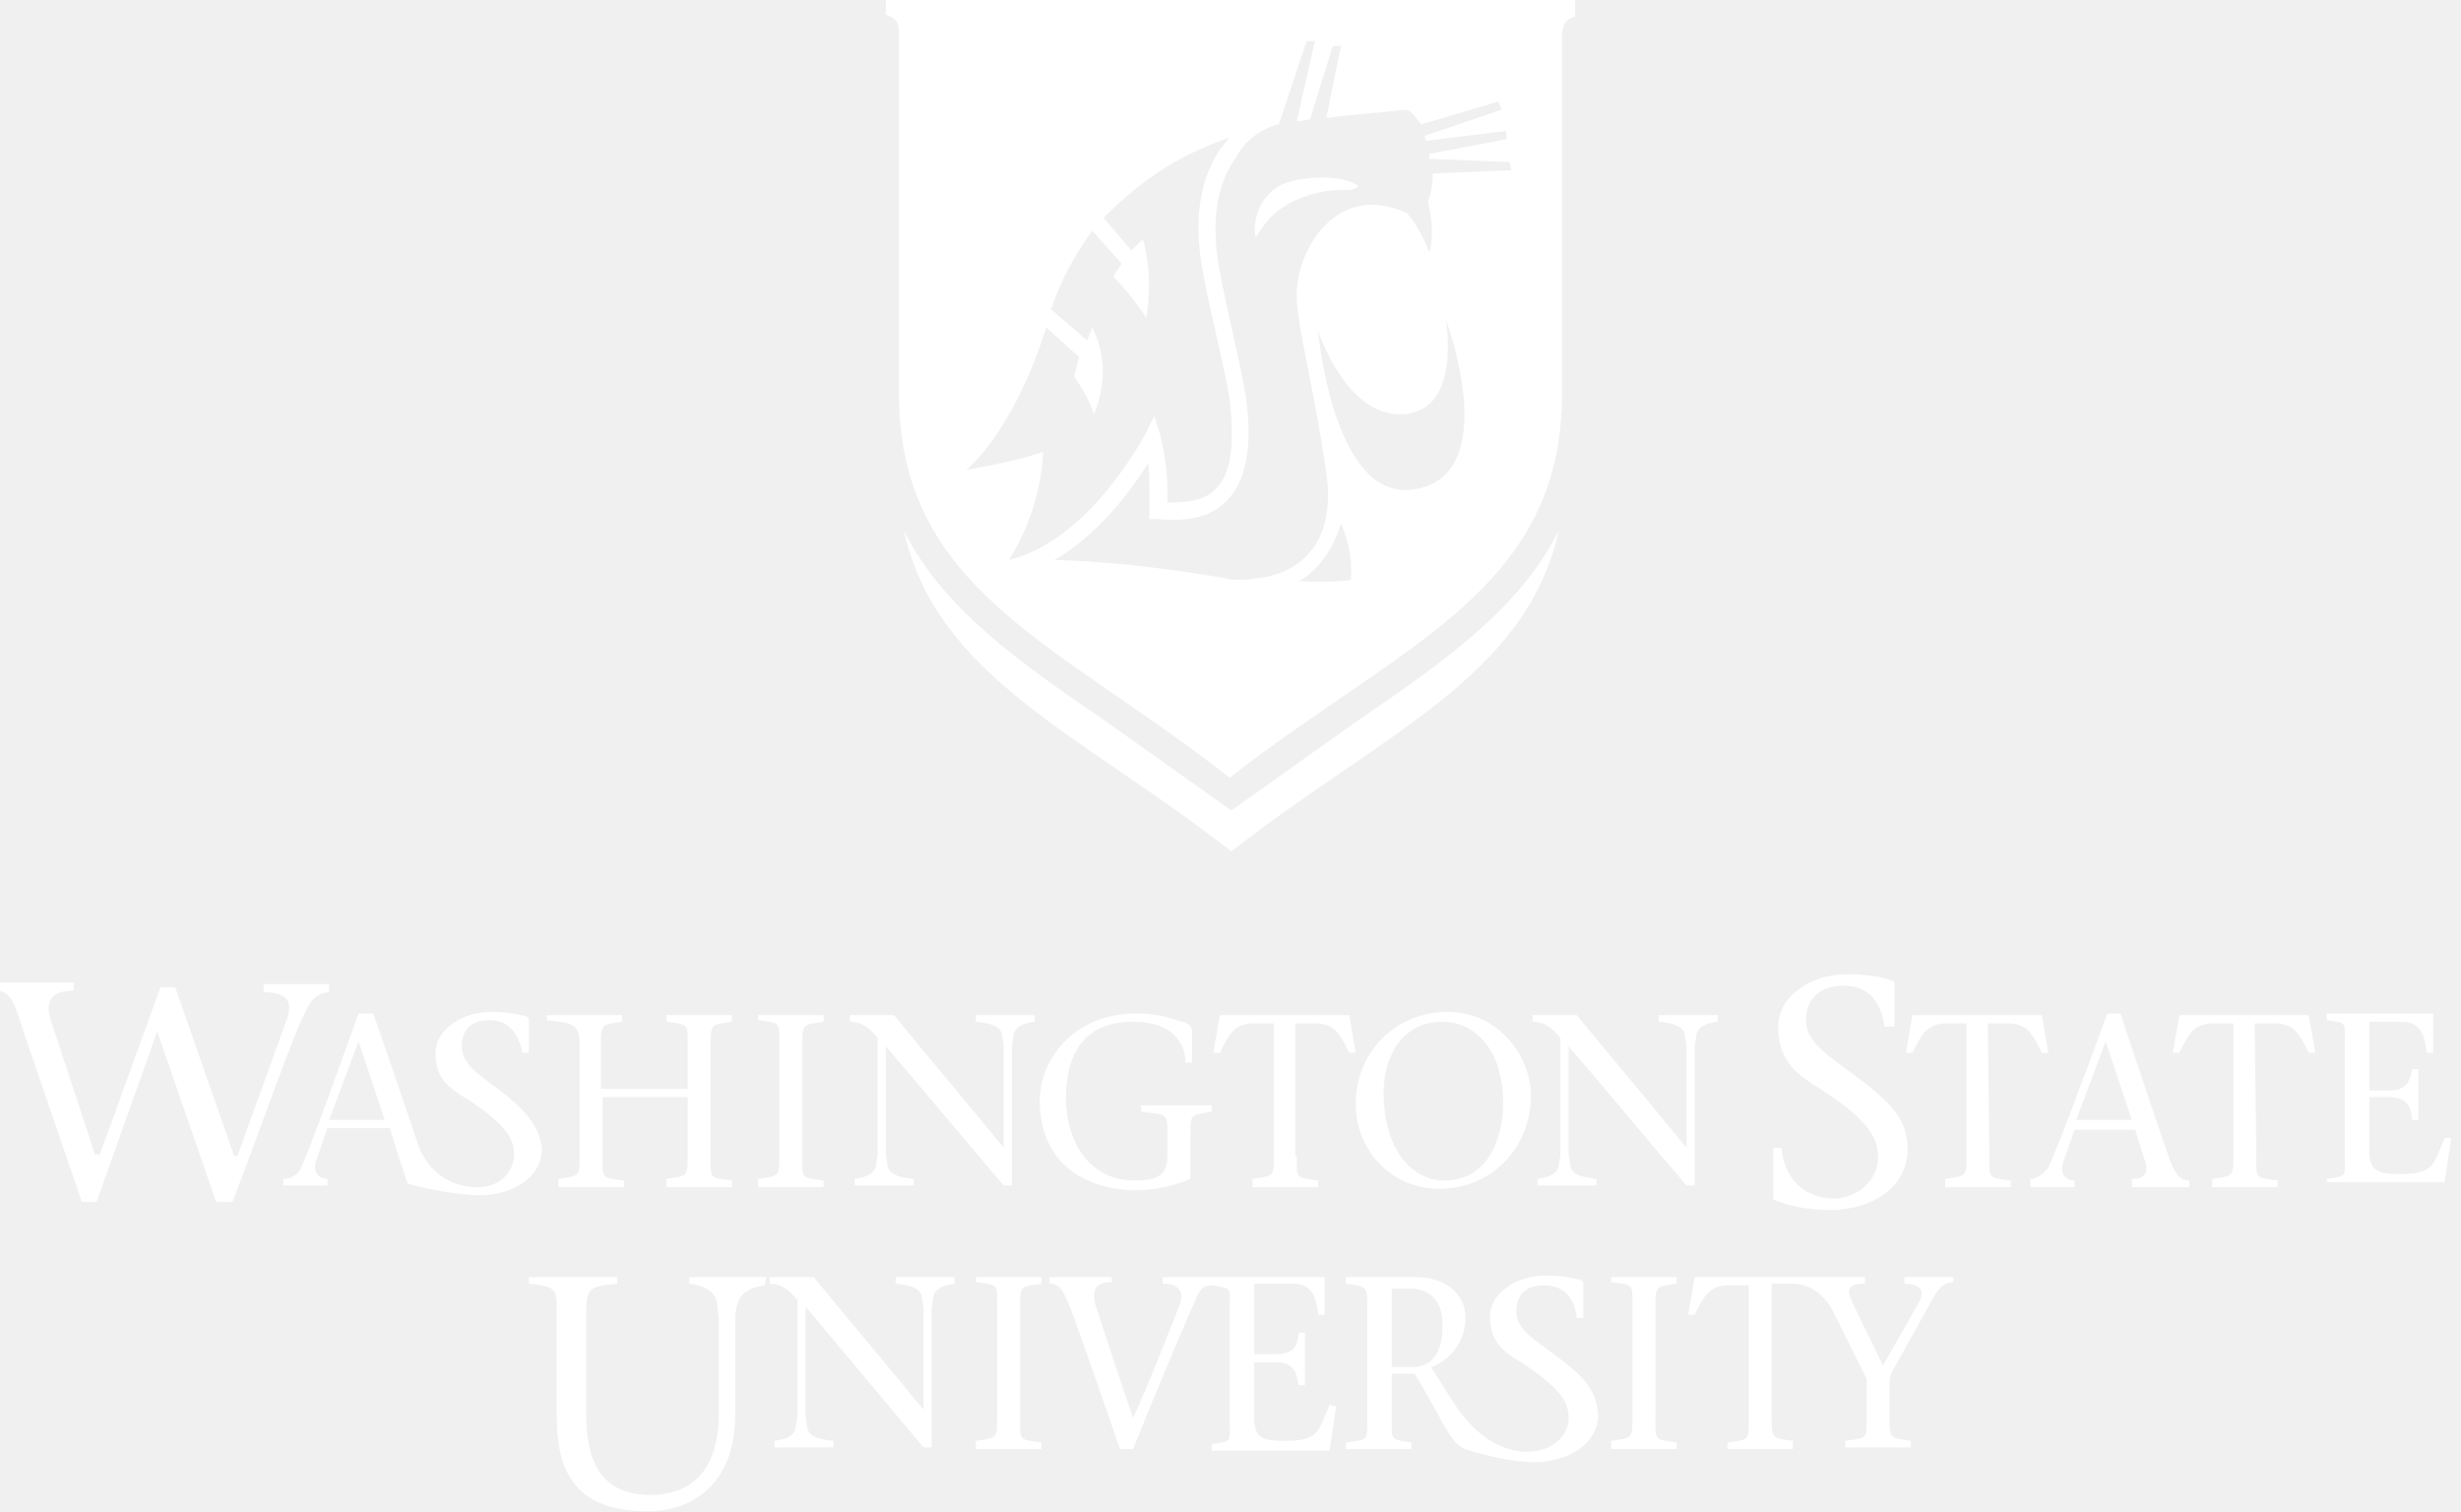
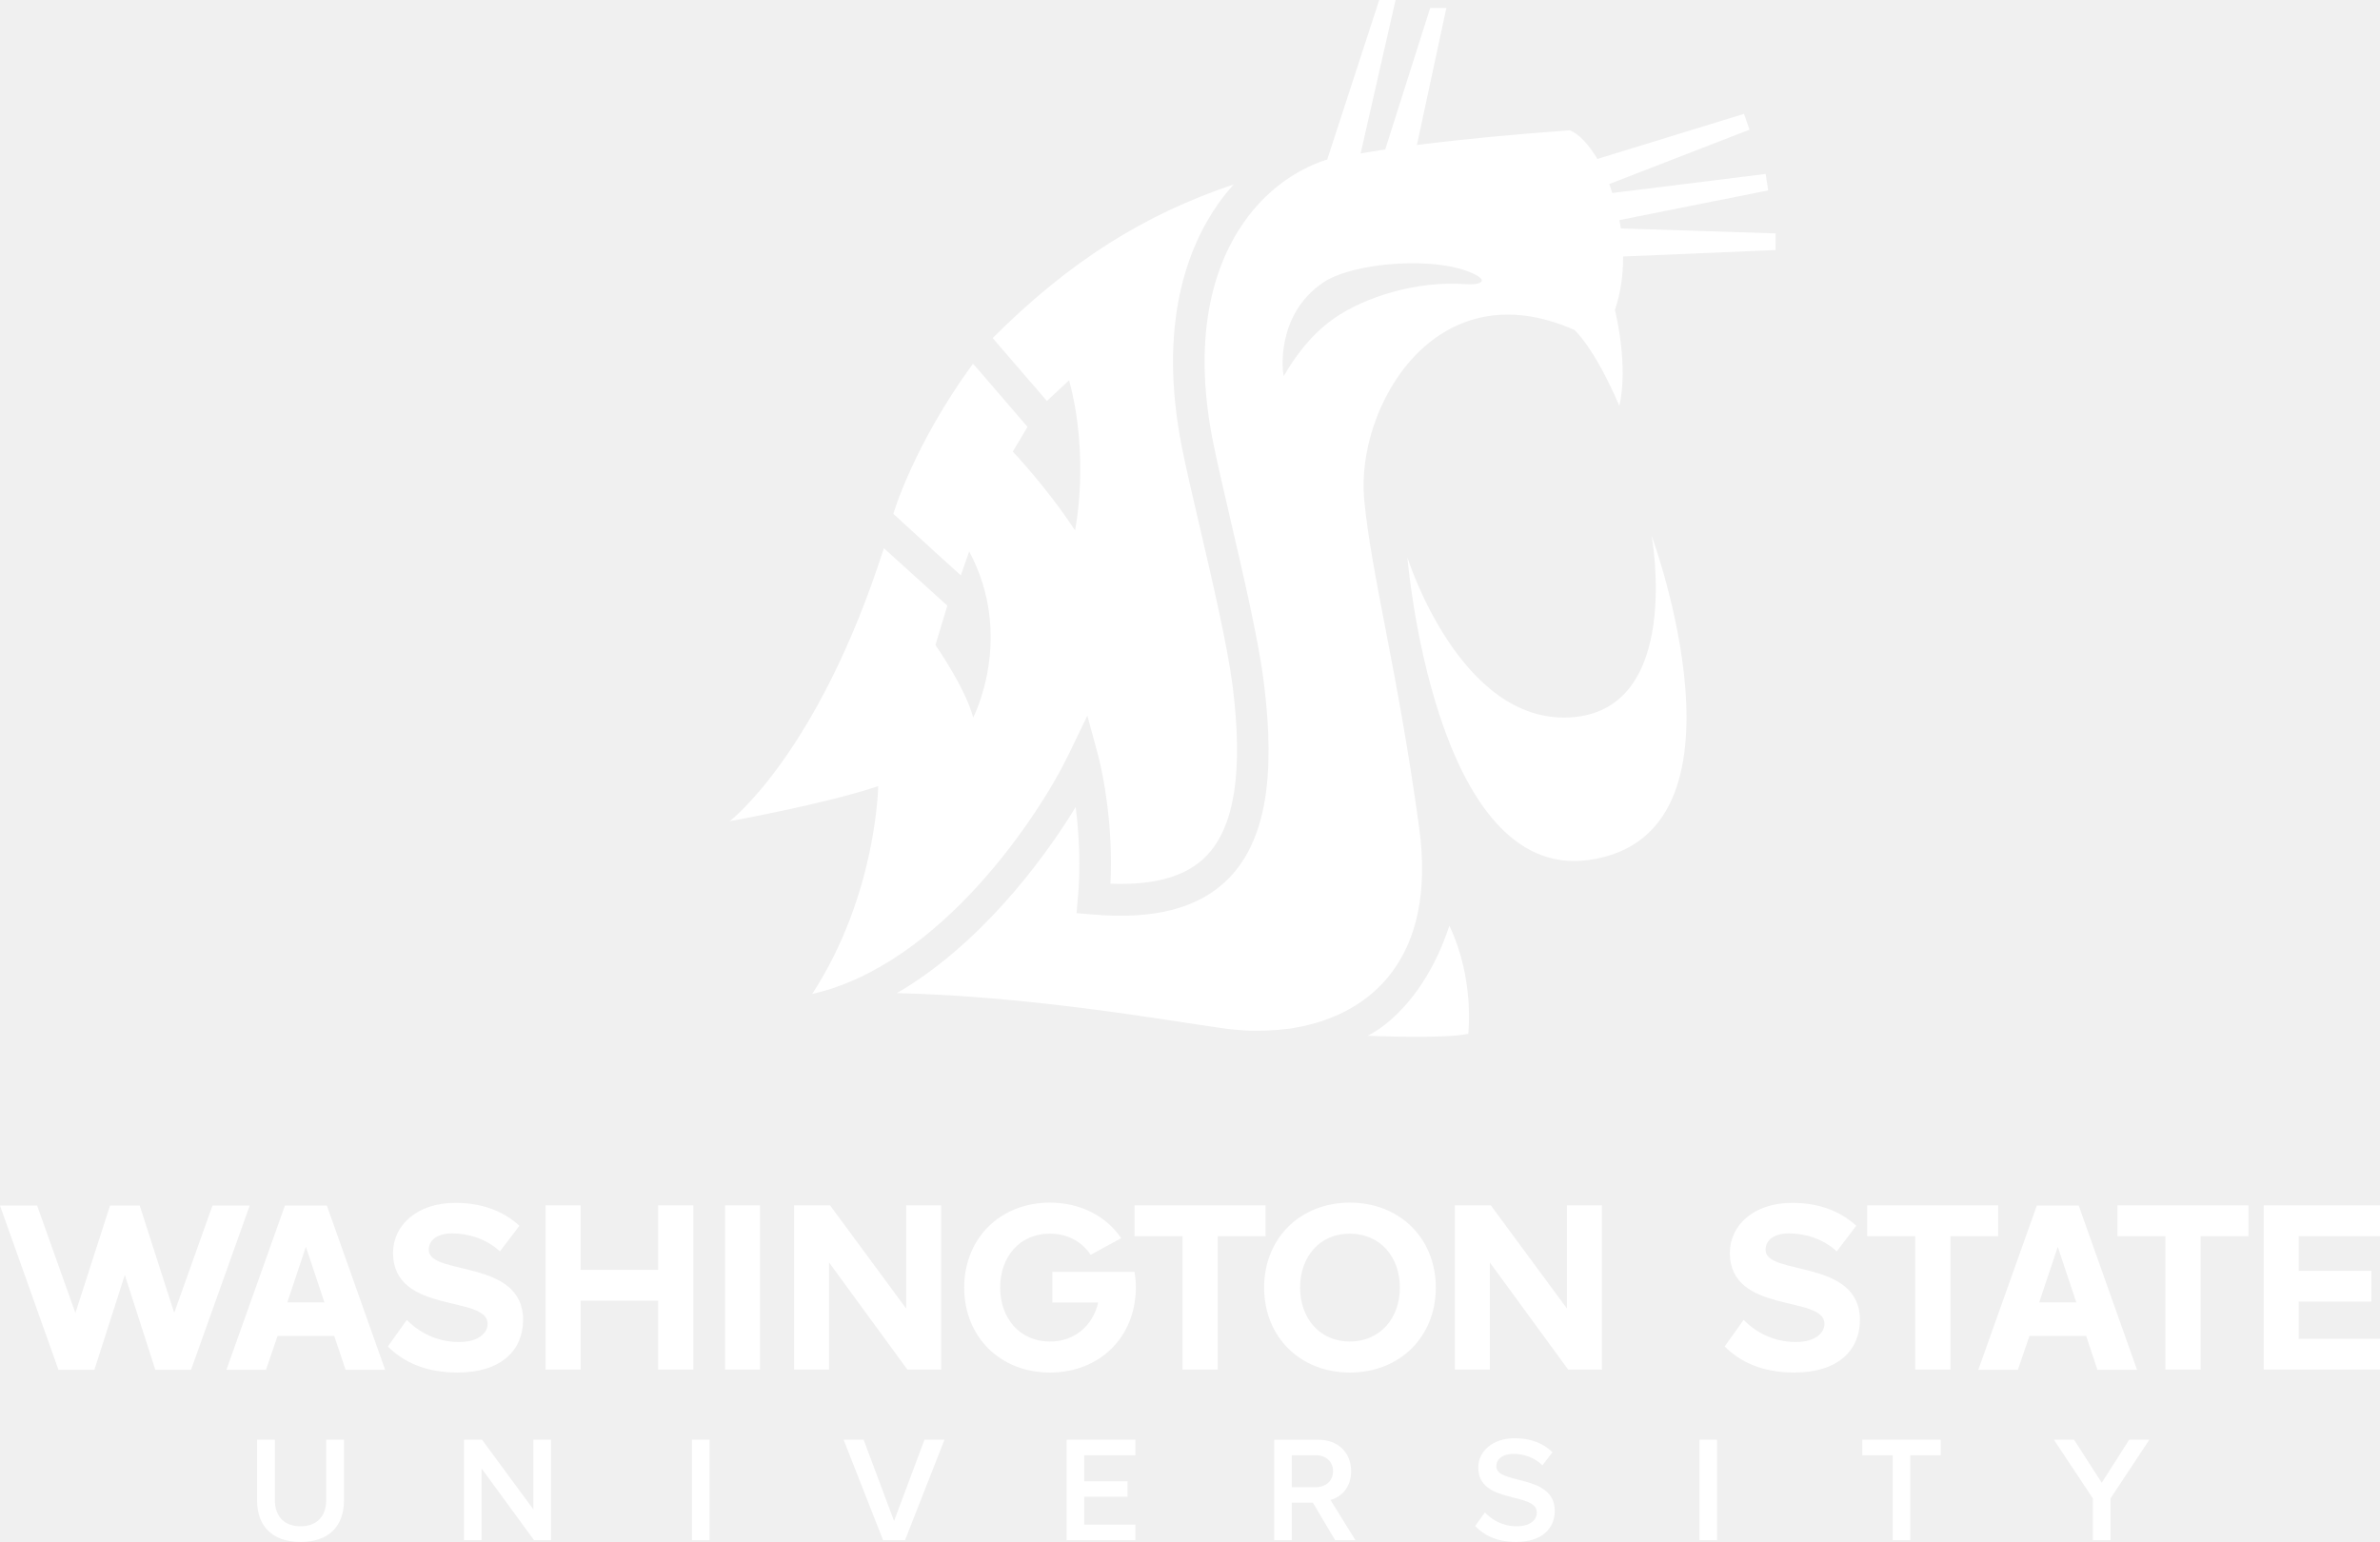
- <svg xmlns="http://www.w3.org/2000/svg" version="1.1" id="Layer_1" x="0px" y="0px" viewBox="0 0 150.3 92.3" enable-background="new 0 0 150.3 92.3" xml:space="preserve">
-   <path fill="#FFFFFF" d="M82.8,44.1l-7.6,5.4l-7.6-5.4c-5.4-3.7-10-6.9-12.4-11.7c2,9,10.8,12.4,20,19.6c9.2-7.2,18-10.6,20-19.6  C92.8,37.2,88.2,40.4,82.8,44.1z" />
-   <g>
-     <path fill="#FFFFFF" d="M82.7,11.2c-1.2-0.6-3.9-0.4-4.8,0.3c-1.5,1.1-1.3,2.9-1.2,3c0.3-0.5,0.8-1.3,1.6-1.8   c1-0.7,2.6-1.2,4.2-1.1C82.8,11.5,83.2,11.4,82.7,11.2z" />
-     <path fill="#FFFFFF" d="M54.1,0v0.9c0.6,0.2,0.8,0.4,0.8,1.2V24c0,12.1,9.8,15.3,20.2,23.5C85.6,39.3,95.4,36.1,95.4,24v-22   c0.1-0.7,0.3-0.8,0.8-1V0H54.1z M61.6,34.2c2.1-3.2,2.1-6.6,2.1-6.6c-1.7,0.6-4.7,1.1-4.7,1.1s2.8-2.1,4.9-8.7l2,1.8L65.6,23   c0,0,1,1.4,1.2,2.3c0,0,1.3-2.6-0.1-5.3l-0.3,0.8l-0.8-0.7l-1.4-1.2c0,0,0.6-2.2,2.5-4.8l0.2,0.2l1.6,1.8L68,16.9   c0,0,1.1,1.1,2,2.5c0,0,0.5-2.3-0.2-4.8l-0.7,0.7l-1.7-2c2.5-2.5,4.8-3.9,7.7-4.9c-0.2,0.2-0.3,0.4-0.5,0.6c-1,1.4-1.9,3.8-1.1,7.8   c0.1,0.6,0.3,1.5,0.5,2.4c0.4,1.8,0.9,3.9,1.1,5.2c0.3,2.7,0.1,4.5-0.8,5.4c-0.6,0.7-1.6,0.9-3,0.9c0-0.2,0-0.4,0-0.6   c0-1.9-0.4-3.3-0.4-3.4l-0.4-1.3l-0.6,1.2C68.9,28.4,65.8,33.2,61.6,34.2C61.7,34.2,61.6,34.2,61.6,34.2z M82.5,35.4   c-0.7,0.2-3.2,0.1-3.2,0.1s1.7-0.7,2.6-3.5C82.7,33.7,82.5,35.4,82.5,35.4z M86.3,29.9c-4.9,0.7-5.8-9.7-5.8-9.7s1.7,5.3,5.2,5.1   c3.6-0.2,2.6-5.8,2.6-5.8S91.9,29.1,86.3,29.9z M92.3,10.4l-4.8,0.2c0,0.6-0.1,1.2-0.3,1.7c0.5,2,0.1,3.1,0.1,3.1   c-0.8-1.9-1.4-2.4-1.4-2.4c-4.4-2-6.9,2.5-6.7,5.4c0.2,2.4,1.1,5.5,1.8,10.5c0.6,4.2-1.5,6-4,6.4c-0.1,0-0.1,0-0.2,0c0,0,0,0,0,0   c-0.4,0.1-0.8,0.1-1.3,0.1c0,0,0,0,0,0c0,0-0.1,0-0.1,0c-0.2,0-0.4,0-0.6-0.1c-1.9-0.3-6.1-1-10.4-1.1c2.6-1.5,4.6-4.1,5.7-5.9   c0.1,0.5,0.1,1.1,0.1,1.8c0,0.3,0,0.7,0,1.1l0,0.5l0.5,0c2,0.2,3.4-0.2,4.3-1.2c1.1-1.2,1.5-3.2,1.1-6.2c-0.2-1.3-0.7-3.4-1.1-5.3   c-0.2-0.9-0.4-1.8-0.5-2.4c-0.7-3.6,0.1-5.8,1-7C76,8.6,77,7.9,78,7.6c0,0,0,0,0.1,0l1.7-5.1h0.5l-1.1,4.9c0.3,0,0.5-0.1,0.8-0.1   l1.4-4.5h0.5l-0.9,4.4c1.5-0.2,3.1-0.3,4.9-0.5c0.3,0.1,0.6,0.5,0.9,0.9l4.7-1.4l0.2,0.5L87,8.3c0,0.1,0.1,0.2,0.1,0.3L92,8L92,8.5   l-4.7,0.9c0,0.1,0,0.2,0,0.3l4.9,0.2L92.3,10.4z" />
-   </g>
-   <g>
-     <g>
-       <path fill="#FFFFFF" d="M95.3,83c-1.6-1.2-2.7-1.8-2.7-2.9c0-1.2,0.8-1.6,1.7-1.6c1.3,0,1.9,0.9,2,2h0.4v-2.1c0-0.1,0-0.1-0.1-0.2    c-0.6-0.2-1.5-0.3-2.2-0.3c-1.8,0-3.4,1.1-3.4,2.5c0,0.8,0.2,1.3,0.5,1.7h0c0,0,0,0,0,0c0.4,0.5,0.9,0.8,1.4,1.1    c2.4,1.6,2.9,2.4,2.9,3.4c0,2.3-4.2,3.5-7-0.9l-1.4-2.2c1.1-0.4,2.1-1.5,2.1-3c0-1.7-1.5-2.5-3-2.5h-4.3v0.4    c1.3,0.2,1.3,0.1,1.3,1.5v6.7c0,1.4,0.1,1.3-1.3,1.5v0.4h4v-0.4C84.9,87.9,85,88,85,86.6v-2.7h1.4c1.8,3,2.2,4.3,3.1,4.6    c0.2,0.1,2.5,0.8,4.2,0.8c1.9,0,3.9-1,3.9-2.9C97.5,85.1,97,84.3,95.3,83z M86.2,83.5H85v-4.8h1.1c1.1,0,2,0.6,2,2.2    C88.1,82.6,87.5,83.5,86.2,83.5z" />
-       <path fill="#FFFFFF" d="M56.4,88.4c0,0,0,0-7.2-8.6v6.6c0,0.3,0.1,0.6,0.1,0.8c0.1,0.5,0.6,0.7,1.6,0.8v0.4h-3.6V88    c0.7-0.1,1.2-0.3,1.3-0.8c0-0.2,0.1-0.5,0.1-0.8v-7c-0.4-0.5-0.9-1-1.7-1V78h2.7c2.2,2.7,4.5,5.4,6.7,8.1h0V80    c0-0.3-0.1-0.6-0.1-0.8c-0.1-0.5-0.6-0.7-1.6-0.8V78h3.6v0.4c-0.7,0.1-1.2,0.3-1.3,0.8c0,0.2-0.1,0.5-0.1,0.8v8.4L56.4,88.4    L56.4,88.4z" />
-       <path fill="#FFFFFF" d="M62.3,86.6c0,1.4-0.1,1.3,1.3,1.5v0.4h-4V88c1.3-0.2,1.3-0.1,1.3-1.5v-6.7c0-1.4,0.1-1.3-1.3-1.5V78h4v0.4    c-1.3,0.2-1.3,0.1-1.3,1.5V86.6z" />
-       <path fill="#FFFFFF" d="M81.2,85.8c-0.7,1.6-0.6,2.2-2.7,2.2c-1.3,0-1.9-0.1-1.9-1.4v-3.4h1.3c1,0,1.3,0.5,1.4,1.4h0.4v-3.2h-0.4    c0,0.9-0.4,1.3-1.4,1.3h-1.3v-4.3h2.4c1.1,0,1.4,0.8,1.5,1.9h0.4V78h-6.8H71v0.4c1,0,1.4,0.5,1,1.4c-0.9,2.3-1.8,4.6-2.8,6.8    c-0.8-2.3-1.6-4.8-2.2-6.6c-0.5-1.4,0.1-1.7,0.9-1.7V78h-3.8v0.4c0.7,0,0.9,0.5,1.5,2.1c0.9,2.5,1.9,5.4,2.8,8h0.8    c1.2-3,2.5-6.1,3.8-9.1c0.3-0.7,0.5-0.9,1-0.9c1.3,0.2,1.1,0.1,1.1,1.5v6.7c0,1.4,0.2,1.3-1.1,1.5v0.4h7.2l0.4-2.7L81.2,85.8    L81.2,85.8z" />
-       <path fill="#FFFFFF" d="M101.1,86.6c0,1.4-0.1,1.3,1.3,1.5v0.4h-4V88c1.3-0.2,1.3-0.1,1.3-1.5v-6.7c0-1.4,0.1-1.3-1.3-1.5V78h4    v0.4c-1.3,0.2-1.3,0.1-1.3,1.5V86.6z" />
-       <path fill="#FFFFFF" d="M116.3,78v0.4c0.9,0,1.4,0.4,0.8,1.3l-2.1,3.7l-1.8-3.7c-0.4-0.8-0.5-1.3,0.7-1.3V78h-2.5h-1h-6.9    l-0.4,2.3h0.4c0.5-1,0.8-1.8,2.1-1.8h1.2v8.1c0,1.4,0.1,1.3-1.3,1.5v0.4h4V88c-1.3-0.2-1.3-0.1-1.3-1.5v-8.1h1.2    c1.2,0,2,0.7,2.5,1.6l2.1,4.2v2.3c0,1.4,0.1,1.3-1.3,1.5v0.4h4V88c-1.3-0.2-1.3-0.1-1.3-1.5v-1.7c0-0.4,0-0.8,0.2-1.1l2.5-4.5    c0.4-0.7,0.8-0.9,1.2-0.9V78L116.3,78L116.3,78z" />
-       <path fill="#FFFFFF" d="M46.8,78l-4.7,0v0.4c0.9,0.1,1.6,0.5,1.7,1.2c0,0.3,0.1,0.7,0.1,1.1v5.6c0,3.2-1.4,5-4.2,5    c-3,0-3.9-2.1-3.9-4.9v-5.9c0-1.9,0.1-1.9,1.9-2.1V78h-5.4v0.4c1.8,0.2,1.7,0.3,1.7,2.1v6c0,3.6,1.3,5.8,5.6,5.8    c2.6,0,5.3-1.6,5.3-5.9v-5.6c0,0,0-0.1,0-0.1c0-1.7,0.7-2,1.8-2.2L46.8,78z" />
-     </g>
-     <g>
-       <path fill="#FFFFFF" d="M36.8,70.6c0,1.4-0.1,1.3,1.3,1.5v0.4h-4V72c1.3-0.2,1.3-0.1,1.3-1.5v-6.7c0-1.4-0.6-1.3-2-1.5V62H38v0.4    c-1.3,0.2-1.3,0.1-1.3,1.5v2.6H42v-2.6c0-1.4,0.1-1.3-1.3-1.5V62h4v0.4c-1.3,0.2-1.3,0.1-1.3,1.5v6.7c0,1.4-0.1,1.3,1.3,1.5v0.4    h-4V72c1.3-0.2,1.3-0.1,1.3-1.5v-3.5h-5.2V70.6z" />
-       <path fill="#FFFFFF" d="M49,70.6c0,1.4-0.1,1.3,1.3,1.5v0.4h-4V72c1.3-0.2,1.3-0.1,1.3-1.5v-6.7c0-1.4,0.1-1.3-1.3-1.5V62h4v0.4    C49,62.6,49,62.5,49,63.9V70.6z" />
-       <path fill="#FFFFFF" d="M61.3,72.4c-2.4-2.8-4.8-5.7-7.2-8.5v6.5c0,0.3,0.1,0.6,0.1,0.8c0.1,0.5,0.6,0.7,1.6,0.8v0.4h-3.6V72    c0.7-0.1,1.2-0.3,1.3-0.8c0-0.2,0.1-0.5,0.1-0.8v-7c-0.4-0.5-0.9-1-1.7-1V62h2.7c2.2,2.7,4.5,5.4,6.7,8.1h0V64    c0-0.3-0.1-0.6-0.1-0.8c-0.1-0.5-0.6-0.7-1.6-0.8V62h3.6v0.4c-0.7,0.1-1.2,0.3-1.3,0.8c0,0.2-0.1,0.5-0.1,0.8v8.4H61.3L61.3,72.4    L61.3,72.4z" />
-       <path fill="#FFFFFF" d="M63.5,67.2c0-2.3,1.9-5.3,5.9-5.3c1.4,0,2.1,0.3,2.8,0.5c0.4,0.1,0.6,0.3,0.6,0.6v1.9h-0.4    c0-1.2-0.8-2.5-3.2-2.5c-3.1,0-4.1,2.1-4.1,4.7c0,2.3,1.2,5,4.2,5c1.9,0,2-0.7,2-1.8v-0.9c0-1.4,0.1-1.3-1.6-1.5v-0.4h4.3v0.4    c-1.3,0.2-1.3,0.1-1.3,1.5v2.6c-0.9,0.4-2.2,0.7-3.5,0.7C66.3,72.6,63.5,71.1,63.5,67.2z" />
-       <path fill="#FFFFFF" d="M79.2,70.6c0,1.4-0.1,1.3,1.3,1.5v0.4h-4V72c1.3-0.2,1.3-0.1,1.3-1.5v-8h-1.2c-1.3,0-1.6,0.8-2.1,1.8h-0.4    l0.4-2.3h7.9l0.4,2.3h-0.4c-0.5-1-0.8-1.8-2.1-1.8h-1.2V70.6L79.2,70.6z" />
-       <path fill="#FFFFFF" d="M82.8,67.4c0-3.2,2.5-5.6,5.6-5.6c3.2,0,5.1,2.8,5.1,5.1c0,3.1-2.3,5.7-5.6,5.7    C85,72.6,82.8,70.3,82.8,67.4z M91.8,67.4c0-3.5-1.9-5-3.7-5c-2.5,0-3.6,2.2-3.6,4.3c0,3.6,1.8,5.4,3.7,5.4    C91,72.1,91.8,69.3,91.8,67.4z" />
-       <path fill="#FFFFFF" d="M103,72.4c-2.4-2.8-4.8-5.7-7.2-8.5v6.5c0,0.3,0.1,0.6,0.1,0.8c0.1,0.5,0.6,0.7,1.6,0.8v0.4h-3.6V72    c0.7-0.1,1.2-0.3,1.3-0.8c0-0.2,0.1-0.5,0.1-0.8v-7c-0.4-0.5-0.9-1-1.7-1V62h2.7c2.2,2.7,4.5,5.4,6.7,8.1h0V64    c0-0.3-0.1-0.6-0.1-0.8c-0.1-0.5-0.6-0.7-1.6-0.8V62h3.6v0.4c-0.7,0.1-1.2,0.3-1.3,0.8c0,0.2-0.1,0.5-0.1,0.8v8.4H103L103,72.4    L103,72.4z" />
-       <path fill="#FFFFFF" d="M20.1,60.1L20.1,60.1l-4,0v0.5c1.5,0,1.8,0.6,1.4,1.7l-3,8.3h-0.2l-3.6-10.3H9.8L6.1,70.5H5.8l-2.7-8.2    c-0.4-1.3,0.2-1.8,1.4-1.8V60h-4.8v0.5c1,0,1.2,0.8,1.8,2.7L5,73.4h0.9L9.6,63l3.6,10.4h1c1.6-4.1,3.7-10.3,4.6-11.9    c0.3-0.6,0.8-0.9,1.3-0.9L20.1,60.1L20.1,60.1L20.1,60.1z" />
-       <path fill="#FFFFFF" d="M30.8,66.8c-1.6-1.2-2.6-1.8-2.6-2.9c0-1.2,0.8-1.6,1.7-1.6c1.2,0,1.8,0.9,2,2h0.4v-2c0-0.1,0-0.1-0.1-0.2    c-0.6-0.2-1.5-0.3-2.2-0.3c-1.8,0-3.4,1.1-3.4,2.5c0,0.8,0.2,1.3,0.5,1.7h0c0,0,0,0,0,0c0.4,0.5,0.9,0.8,1.4,1.1    c2.3,1.5,2.9,2.4,2.9,3.4c0,0.9-0.7,1.9-2,2c-1.3,0.1-3-0.5-3.8-2.4c-0.6-1.8-1.9-5.6-2.8-8.2h-0.9c-1.2,3.3-2.9,8.1-3.5,9.4    c-0.2,0.5-0.7,0.7-1.1,0.7v0.4h0.6H20V72c-0.6,0-0.9-0.5-0.7-1.1l0.7-2h3.8l0.6,1.9l0.5,1.5c0,0,2.6,0.7,4.4,0.7    c1.9,0,3.8-1,3.8-2.9C32.9,68.9,32.4,68.1,30.8,66.8z M20.1,68.4l1.8-4.8h0l1.6,4.8H20.1z" />
-     </g>
-     <g>
-       <path fill="#FFFFFF" d="M115.1,62.7c-0.2-1.4-0.9-2.5-2.5-2.5c-1.2,0-2.3,0.6-2.3,2.1c0,1.4,1.4,2.2,3.4,3.7    c2.1,1.6,2.8,2.6,2.8,4.2c0,2.4-2.3,3.7-4.7,3.7c-1.3,0-2.4-0.2-3.4-0.6c-0.1,0-0.1-0.1-0.1-0.3v-2.9h0.5c0.2,2.2,1.7,3.1,3.2,3.1    c1.4,0,2.7-1.1,2.7-2.5c0-1.3-0.7-2.4-3.7-4.3c-1.1-0.7-2.4-1.5-2.4-3.7c0-1.8,1.9-3.2,4.2-3.2c0.9,0,2,0.1,2.8,0.4    c0.1,0,0.1,0.1,0.1,0.2v2.6L115.1,62.7L115.1,62.7z" />
-       <path fill="#FFFFFF" d="M121.5,70.6c0,1.4-0.1,1.3,1.3,1.5v0.4h-4V72c1.3-0.2,1.3-0.1,1.3-1.5v-8h-1.2c-1.3,0-1.6,0.8-2.1,1.8    h-0.4l0.4-2.3h7.9l0.4,2.3h-0.4c-0.5-1-0.8-1.8-2.1-1.8h-1.2L121.5,70.6L121.5,70.6z" />
-       <path fill="#FFFFFF" d="M126.7,69l-0.7,2c-0.2,0.6,0.1,1.1,0.7,1.1v0.4H124V72c0.4,0,0.8-0.3,1.1-0.7c0.6-1.3,2.4-6.1,3.6-9.4h0.8    c1,3,2.5,7.5,3,8.9c0.3,0.8,0.6,1.3,1.2,1.3v0.4h-3.5V72c0.9,0,1-0.5,0.8-1.1l-0.6-1.9L126.7,69L126.7,69z M130.2,68.4l-1.6-4.8h0    l-1.8,4.8H130.2z" />
-       <path fill="#FFFFFF" d="M137.8,70.6c0,1.4-0.1,1.3,1.3,1.5v0.4h-4V72c1.3-0.2,1.3-0.1,1.3-1.5v-8h-1.2c-1.3,0-1.6,0.8-2.1,1.8    h-0.4l0.4-2.3h7.9l0.4,2.3h-0.4c-0.5-1-0.8-1.8-2.1-1.8h-1.2L137.8,70.6L137.8,70.6z" />
-       <path fill="#FFFFFF" d="M142.1,72c1.3-0.2,1.1-0.1,1.1-1.5v-6.7c0-1.4,0.2-1.3-1.1-1.5v-0.4h6.5v2.4h-0.4    c-0.1-1.1-0.4-1.9-1.5-1.9h-2v4.2h1.2c0.9,0,1.3-0.4,1.4-1.3h0.4v3.1h-0.4c0-0.9-0.4-1.4-1.4-1.4h-1.2v3.3c0,1.3,0.6,1.4,1.9,1.4    c2.1,0,2-0.6,2.7-2.2h0.4l-0.4,2.7h-7.2V72L142.1,72z" />
-     </g>
+ <svg xmlns="http://www.w3.org/2000/svg" xml:space="preserve" viewBox="0 0 392.093 254.067">
+   <g fill="#fff">
+     <path d="M53.74 247.147c0 2.629-1.463 4.34-4.216 4.34-2.777 0-4.24-1.71-4.24-4.34v-9.921h-2.929v10.02c0 4.068 2.357 6.821 7.169 6.821 4.788 0 7.144-2.728 7.144-6.845v-9.996h-2.928v9.921M87.874 248.709l-8.459-11.484h-2.976v16.544h2.902v-11.808l8.632 11.808h2.803V237.225h-2.901v11.484M113.998 253.769h2.902V237.225h-2.902v16.544M147.291 250.62l-5.011-13.394h-3.299l6.499 16.544h3.621l6.499-16.544h-3.299l-5.011 13.394M175.72 253.769h11.335v-2.555h-8.433v-4.589h7.132v-2.555h-7.132v-4.291h8.433v-2.555h-11.335v16.544M246.517 241.616c0-1.242 1.091-2.059 2.801-2.059 1.737 0 3.497.595 4.787 1.884l1.663-2.157c-1.537-1.489-3.623-2.307-6.201-2.307-3.62 0-6.027 2.108-6.027 4.836 0 6.101 9.649 3.944 9.649 7.417 0 1.091-.944 2.256-3.324 2.256-2.308 0-4.093-1.065-5.235-2.281l-1.611 2.232c1.461 1.563 3.671 2.629 6.721 2.629 4.463 0 6.399-2.356 6.399-5.111 0-6.174-9.623-4.265-9.623-7.34M279.971 253.769h2.901V237.225h-2.901v16.544M306.803 239.78h5.008v13.989h2.903V239.78h5.012v-2.555H306.803v2.555M346.256 244.319l-4.563-7.093h-3.324l6.424 9.673v6.871h2.901v-6.871l6.4-9.673h-3.324l-4.515 7.093M212.819 245.039v-5.258h3.969c1.637 0 2.827 1.041 2.827 2.628 0 1.588-1.189 2.631-2.827 2.631zm10.485 8.731-4.121-6.624c1.792-.495 3.409-2.039 3.409-4.737 0-3.05-2.132-5.182-5.407-5.182h-7.268v16.544h2.901v-6.176h3.467l3.669 6.176h3.349M70.636 205.949c0-1.624 1.38-2.719 3.854-2.719 2.76 0 5.682.933 7.872 2.961l3.206-4.22c-2.678-2.475-6.249-3.775-10.549-3.775-6.371 0-10.267 3.734-10.267 8.239 0 10.185 15.582 6.899 15.582 11.685 0 1.543-1.542 3.003-4.708 3.003-3.733 0-6.694-1.664-8.602-3.652l-3.123 4.383c2.515 2.556 6.248 4.302 11.442 4.302 7.304 0 10.835-3.733 10.835-8.684 0-10.103-15.541-7.222-15.541-11.522M108.427 209.235H95.646v-10.631h-5.762v27.065h5.762V214.308h12.781v11.361h5.803v-27.065h-5.803v10.631M119.447 225.669h5.762v-27.065h-5.762v27.065M149.284 215.607l-12.539-17.003h-5.924v27.065h5.763v-17.652l12.903 17.652h5.56v-27.065h-5.763v17.003M186.904 203.676h7.913v21.993h5.803v-21.993h7.872v-5.072h-21.588v5.072M222.38 221.044c-4.989 0-8.195-3.856-8.195-8.886 0-5.073 3.205-8.887 8.195-8.887 4.991 0 8.239 3.813 8.239 8.887 0 5.031-3.248 8.886-8.239 8.886zm0-22.885c-8.155 0-14.121 5.843-14.121 13.999 0 8.156 5.967 13.999 14.121 13.999 8.197 0 14.161-5.843 14.161-13.999 0-8.156-5.964-13.999-14.161-13.999M263.909 225.669v-27.065h-5.763v17.003l-12.539-17.003h-5.924v27.065h5.763v-17.652l12.903 17.652h5.56M290.869 205.949c0-1.624 1.381-2.719 3.855-2.719 2.76 0 5.683.933 7.872 2.961l3.207-4.22c-2.679-2.475-6.249-3.775-10.551-3.775-6.371 0-10.267 3.734-10.267 8.239 0 10.185 15.583 6.899 15.583 11.685 0 1.543-1.541 3.003-4.707 3.003-3.733 0-6.695-1.664-8.604-3.652l-3.123 4.383c2.515 2.556 6.248 4.302 11.443 4.302 7.303 0 10.835-3.733 10.835-8.684 0-10.103-15.543-7.222-15.543-11.522M329.196 198.604h-21.588v5.072h7.913v21.993h5.803v-21.993h7.872v-5.072M362.549 225.669v-21.993h7.872v-5.072h-21.587v5.072h7.913v21.993h5.801M392.088 203.676v-5.072h-19.152v27.065h19.152v-5.072h-13.389v-6.128h11.979v-5.071h-11.979v-5.722h13.389M47.336 214.593l3.057-9.157 3.057 9.157zm6.511-15.951h-6.906l-9.644 27.069H43.817l1.916-5.597h9.329l1.869 5.597h6.521l-9.605-27.069M335.951 214.593l3.056-9.156 3.057 9.156zm6.511-15.949h-6.907l-9.643 27.066h6.519l1.916-5.595h9.328l1.871 5.595h6.521l-9.605-27.066M186.909 209.568h-13.545v5.048h7.56c-.884 3.773-3.816 6.428-7.955 6.428-4.991 0-8.196-3.856-8.196-8.886 0-5.073 3.205-8.887 8.196-8.887 2.953 0 5.288 1.343 6.709 3.482l5.041-2.734c-2.48-3.627-6.687-5.86-11.751-5.86-8.155 0-14.12 5.843-14.12 13.999 0 8.156 5.965 13.999 14.12 13.999 7.345 0 12.883-4.699 13.959-11.54.124-.795.203-1.611.203-2.459 0-.895-.083-1.755-.221-2.589M35.002 198.644l-6.302 17.676-5.682-17.676h-4.892L12.422 216.343l-6.245-17.519-.056-.18H0l9.634 27.066h5.913L20.562 210.073l5.027 15.636h5.885l9.661-27.066h-6.133M225.287 170.664s8.713-3.72 13.489-18.128c4.207 8.78 3.108 17.808 3.108 17.808-3.857.866-16.597.32-16.597.32M272.093 88.263s5.316 28.96-13.511 29.949c-18.164.947-26.719-26.367-26.719-26.367s4.391 53.376 29.856 49.86c28.668-3.953 10.373-53.443 10.373-53.443M133.804 163.775c.013-.008.028-.008.028-.008 21.228-4.833 37.5-29.607 42.268-39.552l3.036-6.296 1.827 6.74c.088.364 2.067 7.804 2.067 17.618 0 1.092-.028 2.206-.087 3.333 7.324.278 12.551-1.208 15.805-4.586 4.667-4.819 6.063-13.955 4.332-27.919-.86-6.683-3.328-17.312-5.519-26.695-1.121-4.797-2.177-9.333-2.817-12.544-4.092-20.515.989-33.255 5.969-40.324.793-1.113 1.645-2.169 2.548-3.159-14.699 4.935-27.016 12.623-39.727 25.319l8.939 10.367 3.656-3.421c3.464 12.879.975 24.737.975 24.737-4.703-7.163-10.249-12.972-10.249-12.972l2.424-4.077-8.059-9.361-.932-1.048c-9.908 13.605-13.112 24.736-13.112 24.736l7.025 6.436 4.092 3.705 1.375-3.945c7.564 14.145.656 27.365.656 27.365-1.237-4.819-6.217-11.947-6.217-11.947l1.965-6.487-10.46-9.464c-10.877 33.976-25.408 44.983-25.408 44.983s15.717-2.831 24.475-5.773c0 0-.24 17.909-10.875 34.238" />
+     <path d="M219.745 52.488c5.065-3.552 13.685-6.283 21.773-5.664 2.045.153 3.779-.385 1.572-1.549-6.049-3.189-20.151-2.104-25.137 1.295-7.985 5.445-6.632 15.151-6.449 15.383 1.593-2.78 4.295-6.704 8.241-9.464m72.769-11.291-25.116 1.063c.016 2.956-.377 5.955-1.339 8.787 2.344 10.251.713 15.812.713 15.812-4.2-9.776-7.397-12.492-7.397-12.492-23.071-10.243-36.028 12.921-34.637 27.868 1.128 12.281 5.591 28.58 9.064 54.156 2.927 21.519-7.972 30.823-20.508 32.955-.269.037-.545.088-.823.147-.073 0-.131 0-.197.015-2.037.263-4.192.37-6.471.32-.073-.021-.168-.021-.241-.021-.255 0-.495-.036-.749-.036-.976-.059-1.937-.16-2.891-.277-9.755-1.347-31.595-5.315-54.155-5.861 13.271-7.744 23.652-21.161 29.447-30.662.335 2.636.604 5.846.604 9.384 0 1.762-.057 3.619-.24 5.512l-.217 2.591 2.599.219c10.38.903 17.74-1.078 22.553-6.035 5.881-6.129 7.693-16.344 5.7-32.185-.859-6.944-3.385-17.72-5.591-27.22-1.1-4.753-2.141-9.267-2.775-12.383-3.735-18.717.729-30.081 5.132-36.312 3.431-4.879 8.183-8.46 13.396-10.177.088-.016.175-.037.268-.052L227.221 0h2.693l-5.759 25.283c1.332-.232 2.687-.443 4.055-.655l7.404-23.311h2.664l-4.848 22.576c7.665-.984 15.98-1.748 25.196-2.425 1.492.597 3.109 2.323 4.528 4.725l24.169-7.433.896 2.607-23.107 8.961c.183.473.363.968.509 1.471l25.261-3.137.421 2.708-24.511 4.892c.087.459.16.917.24 1.376l25.495.823-.015 2.737" />
  </g>
</svg>
